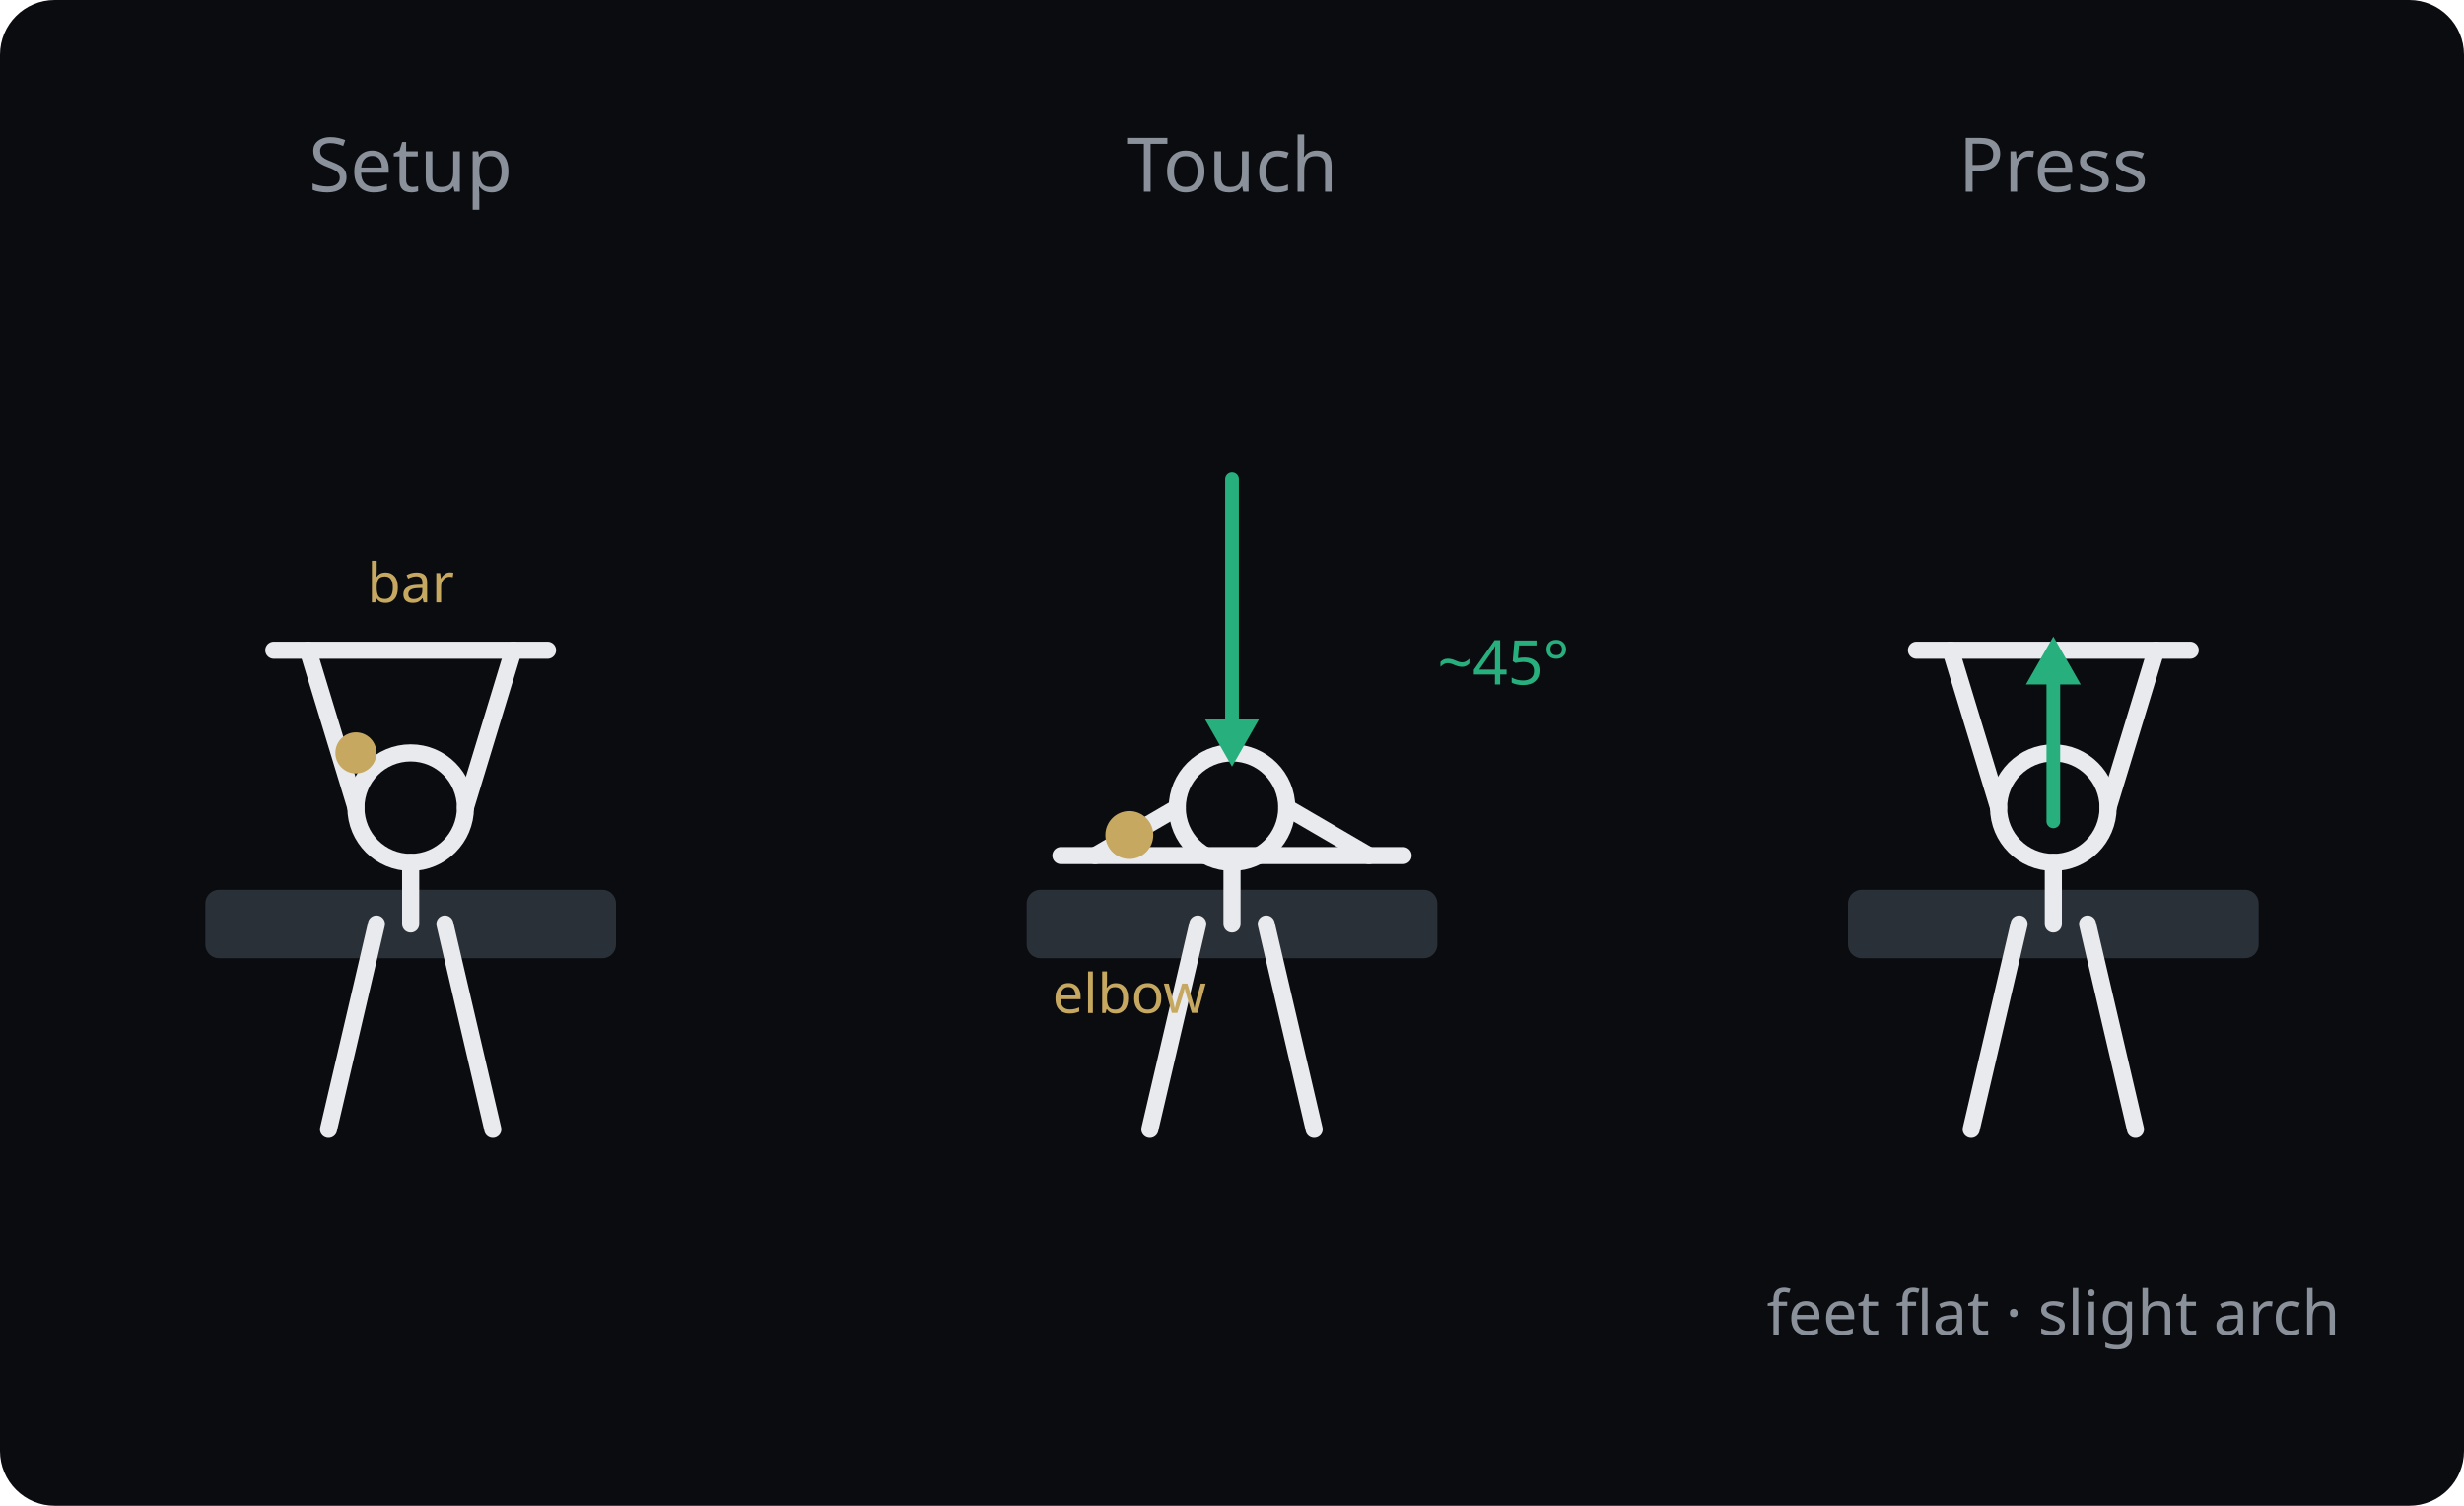
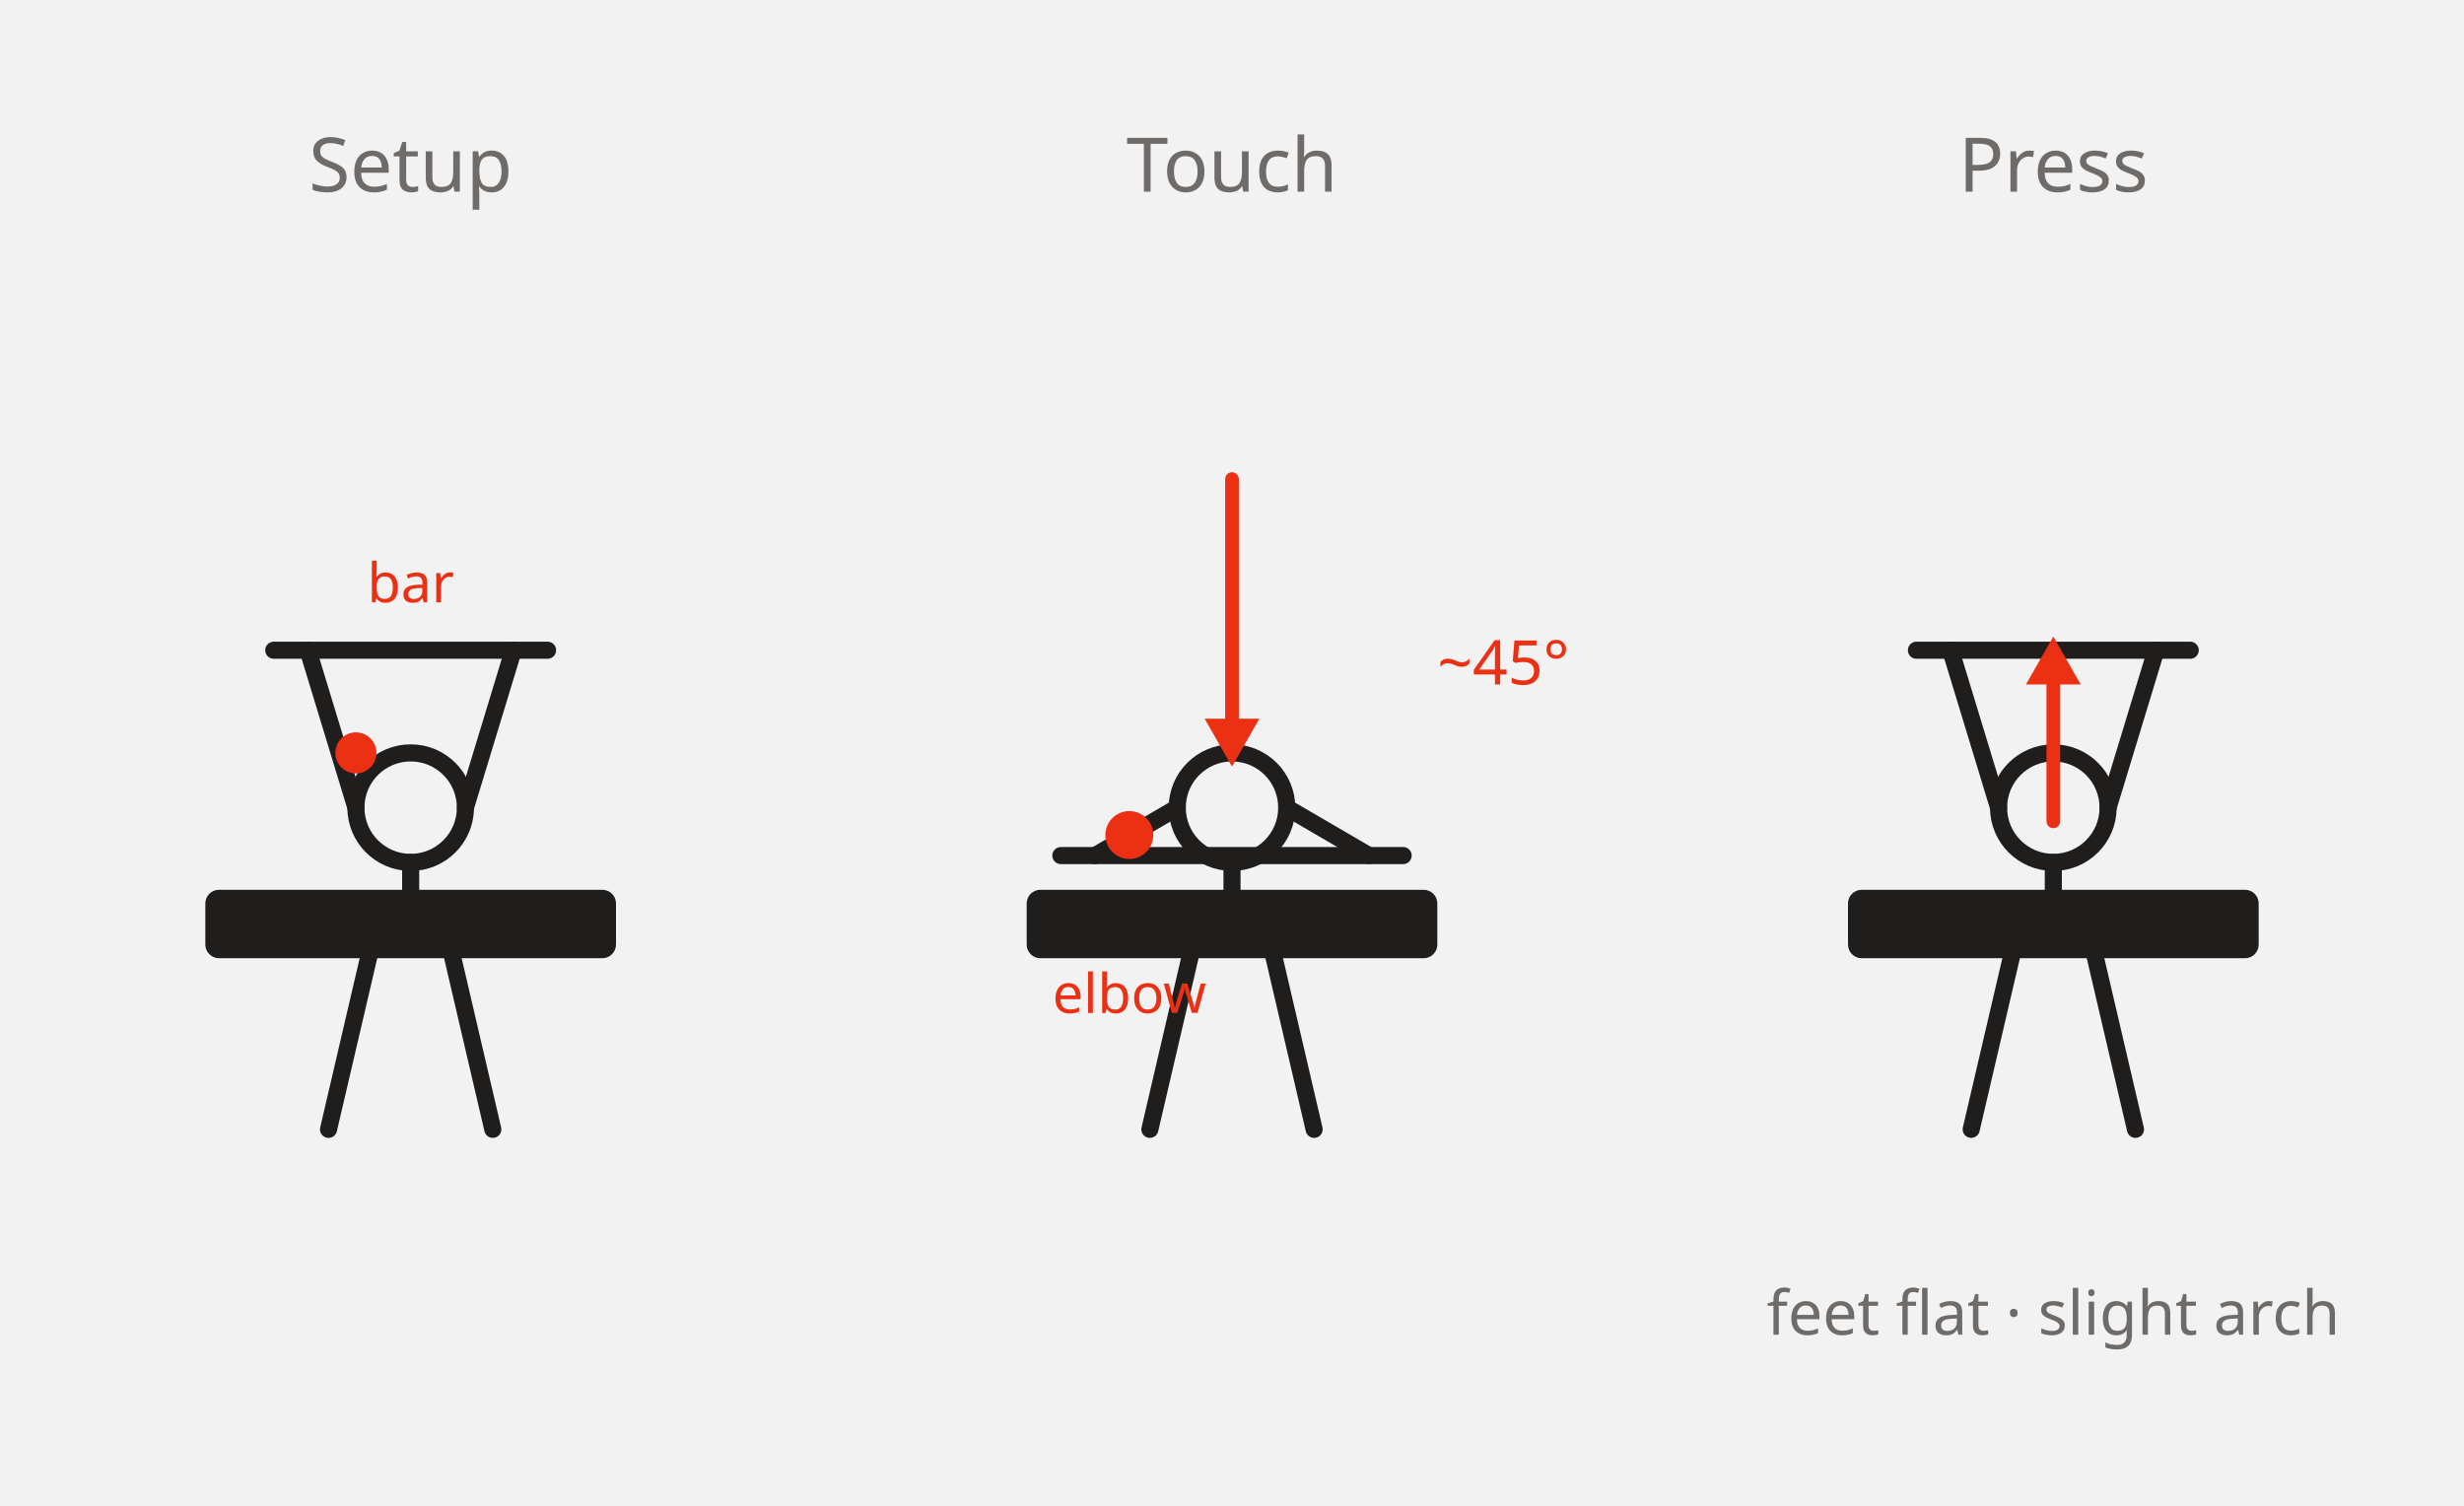
<svg xmlns="http://www.w3.org/2000/svg" viewBox="0 0 360 220" fill="none" role="img" aria-label="Bench press form: setup, touch, press">
-   <rect width="360" height="220" fill="#0a0c10" rx="8" />
-   <text x="60" y="28" text-anchor="middle" fill="#8b919a" font-family="system-ui,sans-serif" font-size="11">Setup</text>
-   <text x="180" y="28" text-anchor="middle" fill="#8b919a" font-family="system-ui,sans-serif" font-size="11">Touch</text>
-   <text x="300" y="28" text-anchor="middle" fill="#8b919a" font-family="system-ui,sans-serif" font-size="11">Press</text>
-   <rect x="30" y="130" width="60" height="10" rx="2" fill="#2a3038" />
-   <rect x="150" y="130" width="60" height="10" rx="2" fill="#2a3038" />
-   <rect x="270" y="130" width="60" height="10" rx="2" fill="#2a3038" />
-   <g stroke="#e8eaed" stroke-width="2.5" stroke-linecap="round" stroke-linejoin="round">
+   <rect width="360" height="220" fill="#f3f2f2" />
+   <text x="60" y="28" text-anchor="middle" fill="#6f6b69" font-family="Archivo, system-ui, sans-serif" font-size="11">Setup</text>
+   <text x="180" y="28" text-anchor="middle" fill="#6f6b69" font-family="Archivo, system-ui, sans-serif" font-size="11">Touch</text>
+   <text x="300" y="28" text-anchor="middle" fill="#6f6b69" font-family="Archivo, system-ui, sans-serif" font-size="11">Press</text>
+   <rect x="30" y="130" width="60" height="10" rx="2" fill="#201e1d" />
+   <rect x="150" y="130" width="60" height="10" rx="2" fill="#201e1d" />
+   <rect x="270" y="130" width="60" height="10" rx="2" fill="#201e1d" />
+   <g stroke="#201e1d" stroke-width="2.5" stroke-linecap="round" stroke-linejoin="round">
    <circle cx="60" cy="118" r="8" />
    <line x1="60" y1="126" x2="60" y2="135" />
    <line x1="40" y1="95" x2="80" y2="95" />
    <line x1="45" y1="95" x2="52" y2="118" />
    <line x1="75" y1="95" x2="68" y2="118" />
    <line x1="55" y1="135" x2="48" y2="165" />
    <line x1="65" y1="135" x2="72" y2="165" />
  </g>
-   <circle cx="52" cy="110" r="3" fill="#c7a860" />
-   <text x="60" y="88" text-anchor="middle" fill="#c7a860" font-family="system-ui,sans-serif" font-size="8">bar</text>
-   <g stroke="#e8eaed" stroke-width="2.5" stroke-linecap="round" stroke-linejoin="round">
+   <circle cx="52" cy="110" r="3" fill="#ec3013" />
+   <text x="60" y="88" text-anchor="middle" fill="#ec3013" font-family="Archivo, system-ui, sans-serif" font-size="8">bar</text>
+   <g stroke="#201e1d" stroke-width="2.5" stroke-linecap="round" stroke-linejoin="round">
    <circle cx="180" cy="118" r="8" />
    <line x1="180" y1="126" x2="180" y2="135" />
    <line x1="155" y1="125" x2="205" y2="125" />
    <line x1="160" y1="125" x2="172" y2="118" />
    <line x1="200" y1="125" x2="188" y2="118" />
    <line x1="175" y1="135" x2="168" y2="165" />
    <line x1="185" y1="135" x2="192" y2="165" />
  </g>
-   <path d="M180 70 L180 105" stroke="#27b07d" stroke-width="2" stroke-linecap="round">
-     <animate attributeName="d" values="M180 70 L180 105; M180 85 L180 120; M180 70 L180 105" dur="2.5s" repeatCount="indefinite" />
+   <path d="M180 70 L180 105" stroke="#ec3013" stroke-width="2" stroke-linecap="round">
+     
  </path>
-   <polygon points="176,105 180,112 184,105" fill="#27b07d">
-     <animateTransform attributeName="transform" type="translate" values="0 0; 0 15; 0 0" dur="2.5s" repeatCount="indefinite" />
+   <polygon points="176,105 180,112 184,105" fill="#ec3013">
+     
  </polygon>
-   <text x="210" y="100" fill="#27b07d" font-family="system-ui,sans-serif" font-size="9">~45°</text>
-   <circle cx="165" cy="122" r="3.5" fill="#c7a860" />
-   <text x="165" y="148" text-anchor="middle" fill="#c7a860" font-family="system-ui,sans-serif" font-size="8">elbow</text>
-   <g stroke="#e8eaed" stroke-width="2.5" stroke-linecap="round" stroke-linejoin="round">
+   <text x="210" y="100" fill="#ec3013" font-family="Archivo, system-ui, sans-serif" font-size="9">~45°</text>
+   <circle cx="165" cy="122" r="3.5" fill="#ec3013" />
+   <text x="165" y="148" text-anchor="middle" fill="#ec3013" font-family="Archivo, system-ui, sans-serif" font-size="8">elbow</text>
+   <g stroke="#201e1d" stroke-width="2.5" stroke-linecap="round" stroke-linejoin="round">
    <circle cx="300" cy="118" r="8" />
    <line x1="300" y1="126" x2="300" y2="135" />
    <line x1="280" y1="95" x2="320" y2="95" />
    <line x1="285" y1="95" x2="292" y2="118" />
    <line x1="315" y1="95" x2="308" y2="118" />
    <line x1="295" y1="135" x2="288" y2="165" />
    <line x1="305" y1="135" x2="312" y2="165" />
  </g>
-   <path d="M300 120 L300 100" stroke="#27b07d" stroke-width="2" stroke-linecap="round" />
-   <polygon points="296,100 300,93 304,100" fill="#27b07d" />
-   <text x="300" y="195" text-anchor="middle" fill="#8b919a" font-family="system-ui,sans-serif" font-size="9">feet flat · slight arch</text>
+   <path d="M300 120 L300 100" stroke="#ec3013" stroke-width="2" stroke-linecap="round" />
+   <polygon points="296,100 300,93 304,100" fill="#ec3013" />
+   <text x="300" y="195" text-anchor="middle" fill="#6f6b69" font-family="Archivo, system-ui, sans-serif" font-size="9">feet flat · slight arch</text>
</svg>
